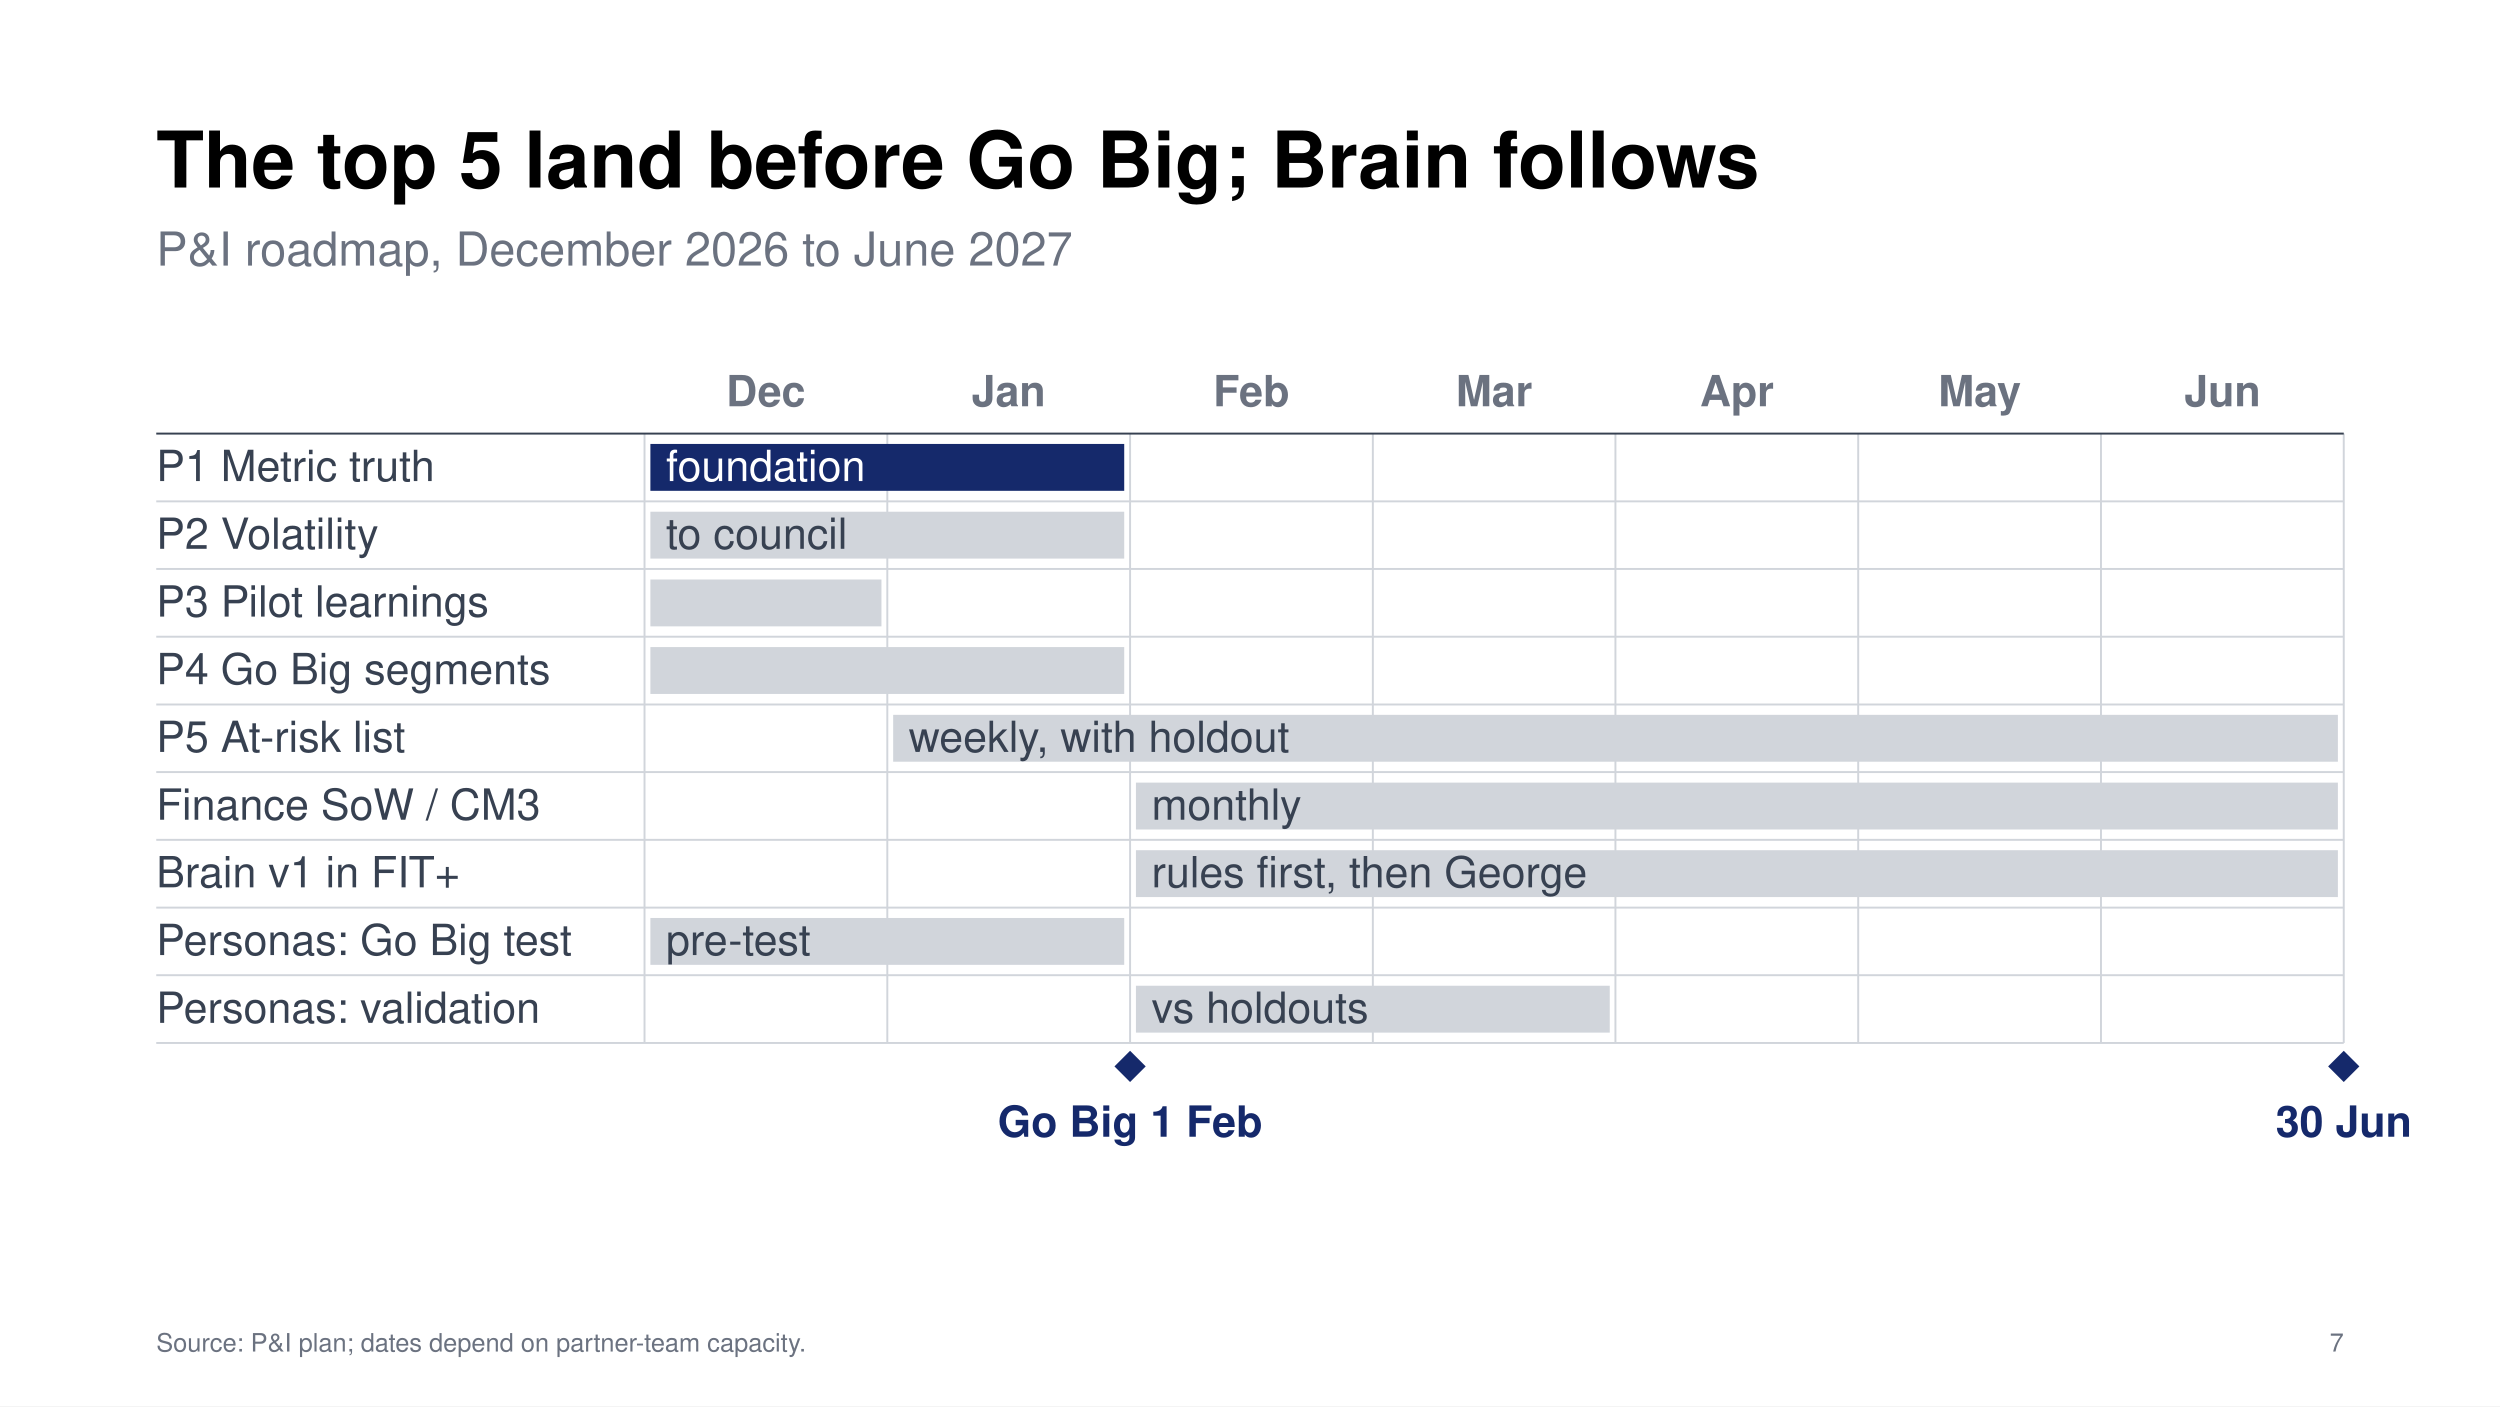
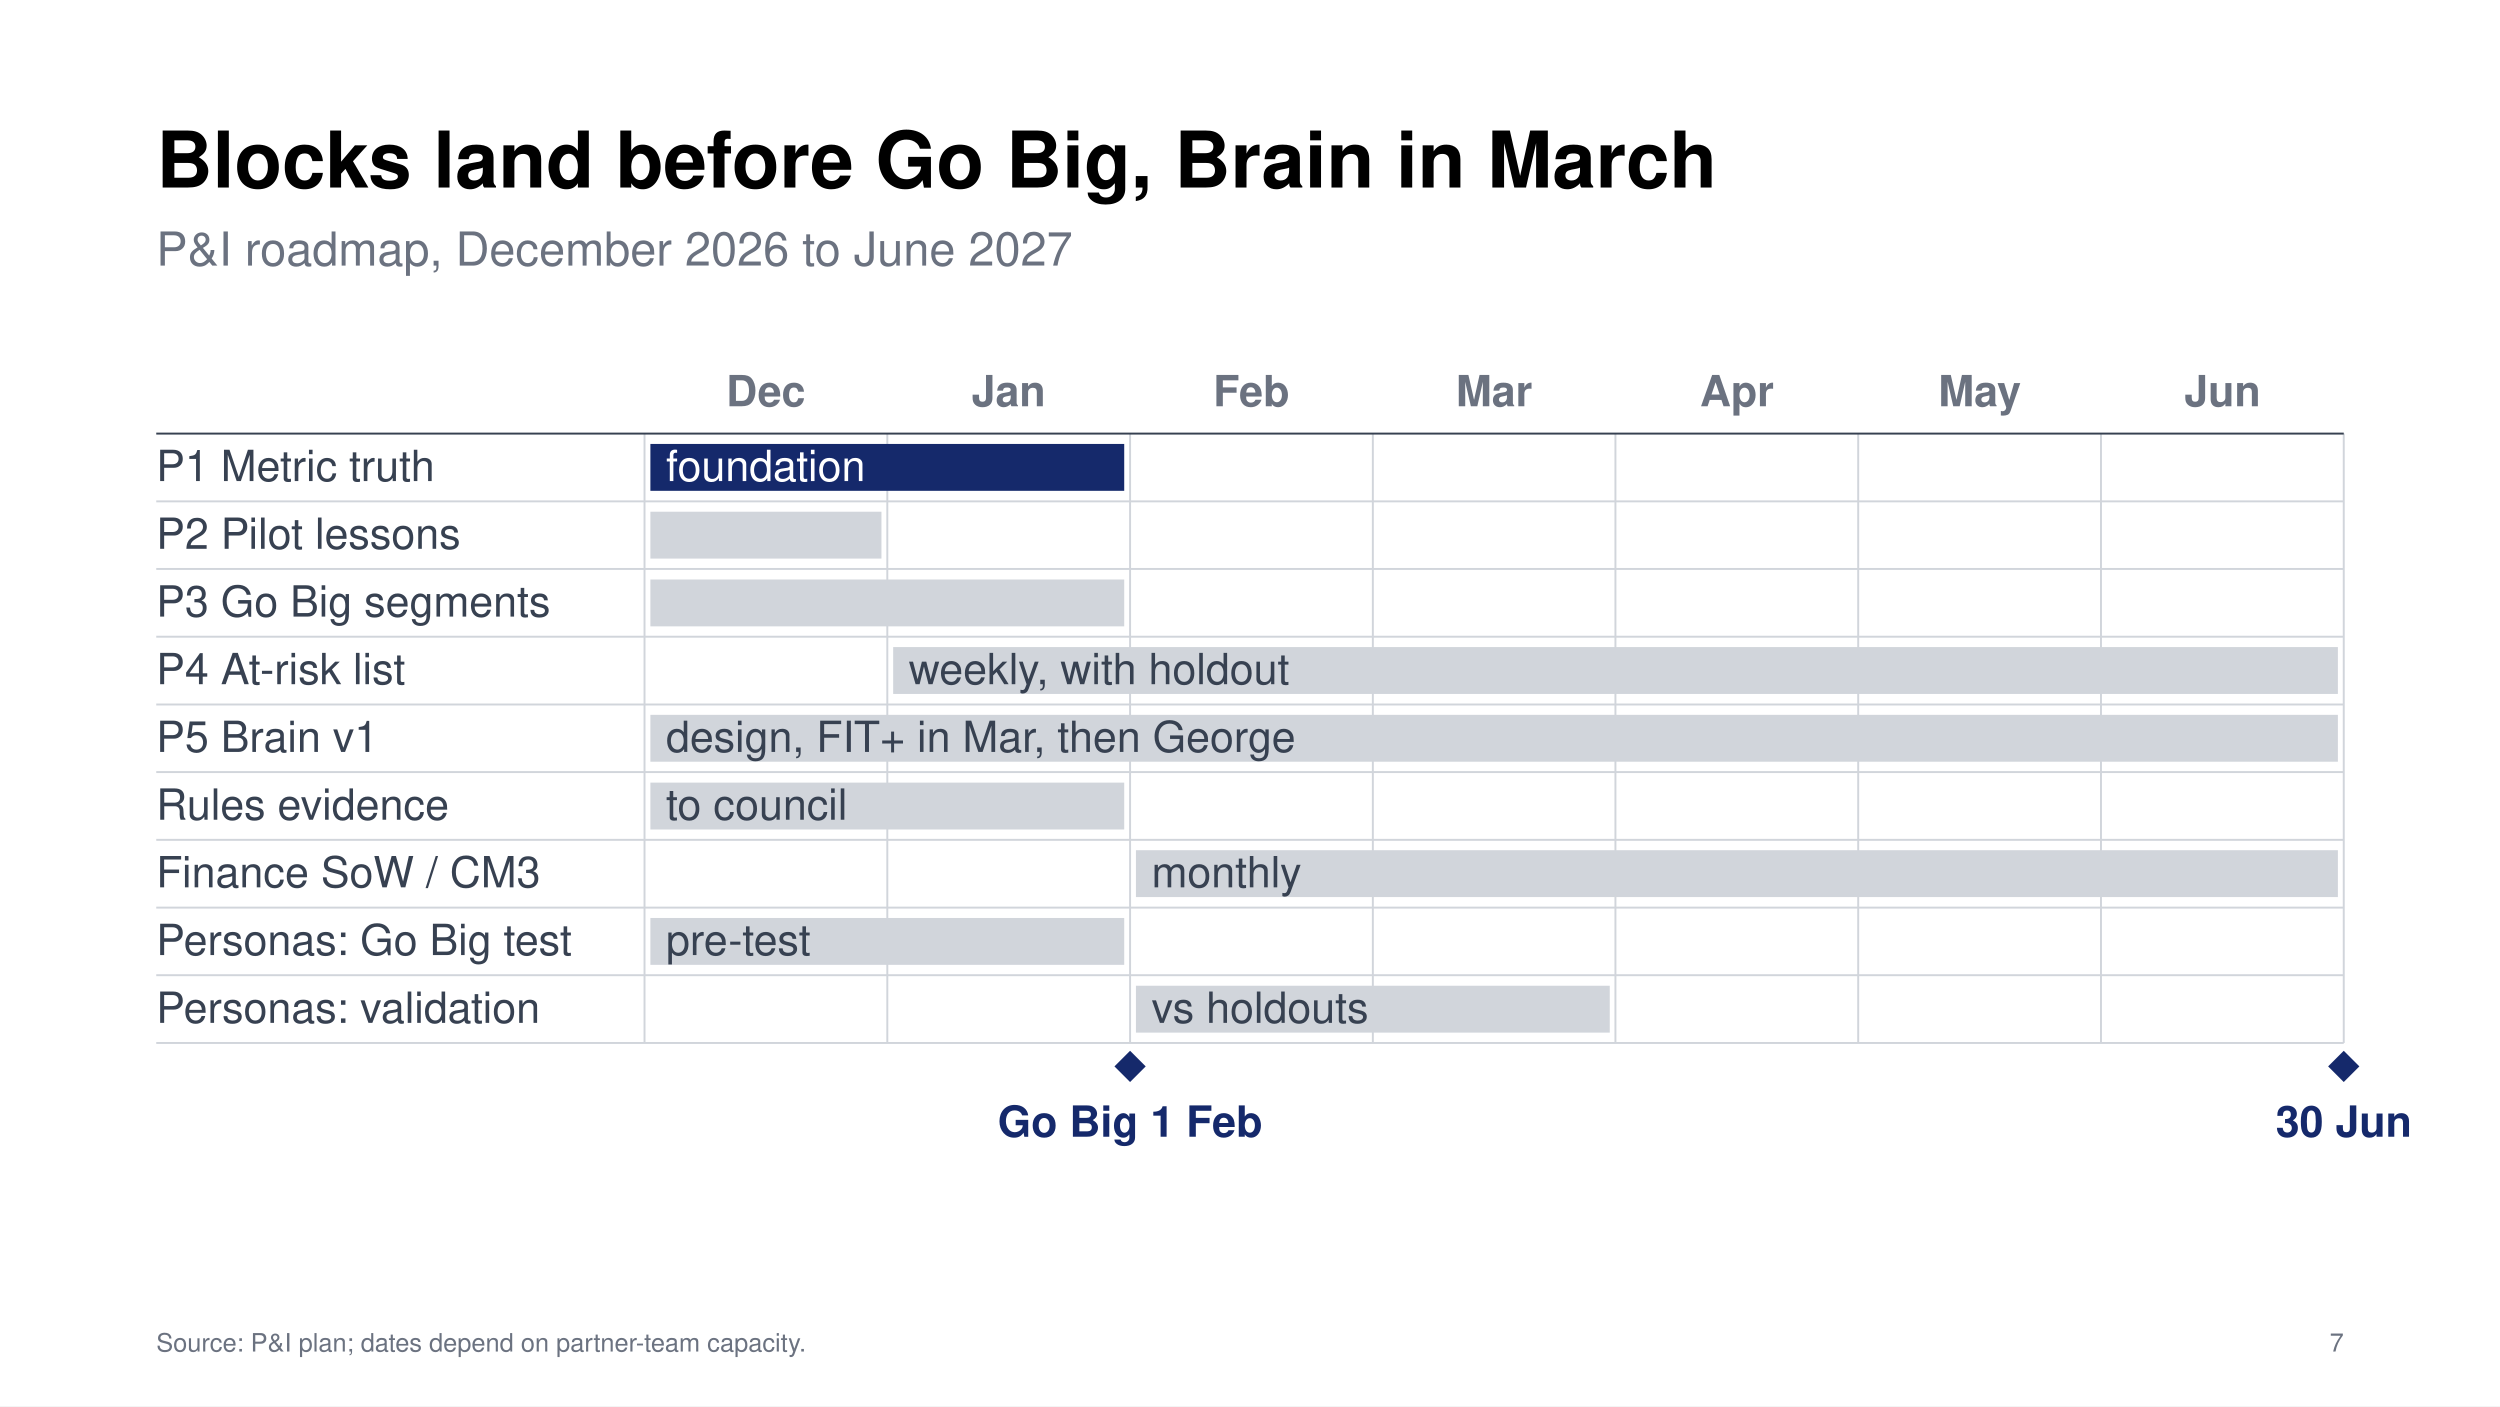
- <svg xmlns="http://www.w3.org/2000/svg" viewBox="0 0 1280 720" width="1280" height="720" role="img" aria-label="The top 5 land before Go Big; Brain follows">
+ <svg xmlns="http://www.w3.org/2000/svg" viewBox="0 0 1280 720" width="1280" height="720" role="img" aria-label="Blocks land before Go Big, Brain in March">
  <rect width="1280" height="720" fill="#FFFFFF" />
-   <text x="80.0" y="96.0" font-family="'Helvetica Neue', Helvetica, Arial, 'Hiragino Sans', 'Yu Gothic', 'Noto Sans JP', 'Meiryo', sans-serif" font-size="40" fill="#000000" font-weight="bold" text-anchor="start">The top 5 land before Go Big; Brain follows</text>
+   <text x="80.0" y="96.0" font-family="'Helvetica Neue', Helvetica, Arial, 'Hiragino Sans', 'Yu Gothic', 'Noto Sans JP', 'Meiryo', sans-serif" font-size="40" fill="#000000" font-weight="bold" text-anchor="start">Blocks land before Go Big, Brain in March</text>
  <text x="80.0" y="136.0" font-family="'Helvetica Neue', Helvetica, Arial, 'Hiragino Sans', 'Yu Gothic', 'Noto Sans JP', 'Meiryo', sans-serif" font-size="24" fill="#6B7280" font-weight="normal" text-anchor="start">P&amp;I roadmap, December 2026 to June 2027</text>
  <text x="392.1" y="208.0" font-family="'Helvetica Neue', Helvetica, Arial, 'Hiragino Sans', 'Yu Gothic', 'Noto Sans JP', 'Meiryo', sans-serif" font-size="22" fill="#6B7280" font-weight="600" text-anchor="middle">Dec</text>
  <line x1="330.0" y1="222.0" x2="330.0" y2="534.0" stroke="#D1D5DB" />
  <text x="516.4" y="208.0" font-family="'Helvetica Neue', Helvetica, Arial, 'Hiragino Sans', 'Yu Gothic', 'Noto Sans JP', 'Meiryo', sans-serif" font-size="22" fill="#6B7280" font-weight="600" text-anchor="middle">Jan</text>
  <line x1="454.3" y1="222.0" x2="454.3" y2="534.0" stroke="#D1D5DB" />
  <text x="640.7" y="208.0" font-family="'Helvetica Neue', Helvetica, Arial, 'Hiragino Sans', 'Yu Gothic', 'Noto Sans JP', 'Meiryo', sans-serif" font-size="22" fill="#6B7280" font-weight="600" text-anchor="middle">Feb</text>
  <line x1="578.6" y1="222.0" x2="578.6" y2="534.0" stroke="#D1D5DB" />
  <text x="765.0" y="208.0" font-family="'Helvetica Neue', Helvetica, Arial, 'Hiragino Sans', 'Yu Gothic', 'Noto Sans JP', 'Meiryo', sans-serif" font-size="22" fill="#6B7280" font-weight="600" text-anchor="middle">Mar</text>
  <line x1="702.9" y1="222.0" x2="702.9" y2="534.0" stroke="#D1D5DB" />
  <text x="889.3" y="208.0" font-family="'Helvetica Neue', Helvetica, Arial, 'Hiragino Sans', 'Yu Gothic', 'Noto Sans JP', 'Meiryo', sans-serif" font-size="22" fill="#6B7280" font-weight="600" text-anchor="middle">Apr</text>
  <line x1="827.1" y1="222.0" x2="827.1" y2="534.0" stroke="#D1D5DB" />
  <text x="1013.6" y="208.0" font-family="'Helvetica Neue', Helvetica, Arial, 'Hiragino Sans', 'Yu Gothic', 'Noto Sans JP', 'Meiryo', sans-serif" font-size="22" fill="#6B7280" font-weight="600" text-anchor="middle">May</text>
  <line x1="951.4" y1="222.0" x2="951.4" y2="534.0" stroke="#D1D5DB" />
  <text x="1137.9" y="208.0" font-family="'Helvetica Neue', Helvetica, Arial, 'Hiragino Sans', 'Yu Gothic', 'Noto Sans JP', 'Meiryo', sans-serif" font-size="22" fill="#6B7280" font-weight="600" text-anchor="middle">Jun</text>
  <line x1="1075.7" y1="222.0" x2="1075.7" y2="534.0" stroke="#D1D5DB" />
  <line x1="1200.0" y1="222.0" x2="1200.0" y2="534.0" stroke="#D1D5DB" />
  <line x1="80.0" y1="222.0" x2="1200.0" y2="222.0" stroke="#374151" />
  <text x="80.0" y="246.3" font-family="'Helvetica Neue', Helvetica, Arial, 'Hiragino Sans', 'Yu Gothic', 'Noto Sans JP', 'Meiryo', sans-serif" font-size="22" fill="#374151" font-weight="normal" text-anchor="start">P1 Metric truth</text>
  <rect x="333.0" y="227.3" width="242.6" height="24.0" fill="#15296B" stroke="none" />
  <text x="341.0" y="246.3" font-family="'Helvetica Neue', Helvetica, Arial, 'Hiragino Sans', 'Yu Gothic', 'Noto Sans JP', 'Meiryo', sans-serif" font-size="22" fill="#FFFFFF" font-weight="normal" text-anchor="start">foundation</text>
  <line x1="80.0" y1="256.7" x2="1200.0" y2="256.7" stroke="#D1D5DB" />
-   <text x="80.0" y="281.0" font-family="'Helvetica Neue', Helvetica, Arial, 'Hiragino Sans', 'Yu Gothic', 'Noto Sans JP', 'Meiryo', sans-serif" font-size="22" fill="#374151" font-weight="normal" text-anchor="start">P2 Volatility</text>
-   <rect x="333.0" y="262.0" width="242.6" height="24.0" fill="#D1D5DB" stroke="none" />
-   <text x="341.0" y="281.0" font-family="'Helvetica Neue', Helvetica, Arial, 'Hiragino Sans', 'Yu Gothic', 'Noto Sans JP', 'Meiryo', sans-serif" font-size="22" fill="#374151" font-weight="normal" text-anchor="start">to council</text>
+   <text x="80.0" y="281.0" font-family="'Helvetica Neue', Helvetica, Arial, 'Hiragino Sans', 'Yu Gothic', 'Noto Sans JP', 'Meiryo', sans-serif" font-size="22" fill="#374151" font-weight="normal" text-anchor="start">P2 Pilot lessons</text>
+   <rect x="333.0" y="262.0" width="118.3" height="24.0" fill="#D1D5DB" stroke="none" />
  <line x1="80.0" y1="291.3" x2="1200.0" y2="291.3" stroke="#D1D5DB" />
-   <text x="80.0" y="315.7" font-family="'Helvetica Neue', Helvetica, Arial, 'Hiragino Sans', 'Yu Gothic', 'Noto Sans JP', 'Meiryo', sans-serif" font-size="22" fill="#374151" font-weight="normal" text-anchor="start">P3 Pilot learnings</text>
-   <rect x="333.0" y="296.7" width="118.3" height="24.0" fill="#D1D5DB" stroke="none" />
+   <text x="80.0" y="315.7" font-family="'Helvetica Neue', Helvetica, Arial, 'Hiragino Sans', 'Yu Gothic', 'Noto Sans JP', 'Meiryo', sans-serif" font-size="22" fill="#374151" font-weight="normal" text-anchor="start">P3 Go Big segments</text>
+   <rect x="333.0" y="296.7" width="242.6" height="24.0" fill="#D1D5DB" stroke="none" />
  <line x1="80.0" y1="326.0" x2="1200.0" y2="326.0" stroke="#D1D5DB" />
-   <text x="80.0" y="350.3" font-family="'Helvetica Neue', Helvetica, Arial, 'Hiragino Sans', 'Yu Gothic', 'Noto Sans JP', 'Meiryo', sans-serif" font-size="22" fill="#374151" font-weight="normal" text-anchor="start">P4 Go Big segments</text>
-   <rect x="333.0" y="331.3" width="242.6" height="24.0" fill="#D1D5DB" stroke="none" />
+   <text x="80.0" y="350.3" font-family="'Helvetica Neue', Helvetica, Arial, 'Hiragino Sans', 'Yu Gothic', 'Noto Sans JP', 'Meiryo', sans-serif" font-size="22" fill="#374151" font-weight="normal" text-anchor="start">P4 At-risk list</text>
+   <rect x="457.3" y="331.3" width="739.7" height="24.0" fill="#D1D5DB" stroke="none" />
+   <text x="465.3" y="350.3" font-family="'Helvetica Neue', Helvetica, Arial, 'Hiragino Sans', 'Yu Gothic', 'Noto Sans JP', 'Meiryo', sans-serif" font-size="22" fill="#374151" font-weight="normal" text-anchor="start">weekly, with holdout</text>
  <line x1="80.0" y1="360.7" x2="1200.0" y2="360.7" stroke="#D1D5DB" />
-   <text x="80.0" y="385.0" font-family="'Helvetica Neue', Helvetica, Arial, 'Hiragino Sans', 'Yu Gothic', 'Noto Sans JP', 'Meiryo', sans-serif" font-size="22" fill="#374151" font-weight="normal" text-anchor="start">P5 At-risk list</text>
-   <rect x="457.3" y="366.0" width="739.7" height="24.0" fill="#D1D5DB" stroke="none" />
-   <text x="465.3" y="385.0" font-family="'Helvetica Neue', Helvetica, Arial, 'Hiragino Sans', 'Yu Gothic', 'Noto Sans JP', 'Meiryo', sans-serif" font-size="22" fill="#374151" font-weight="normal" text-anchor="start">weekly, with holdout</text>
+   <text x="80.0" y="385.0" font-family="'Helvetica Neue', Helvetica, Arial, 'Hiragino Sans', 'Yu Gothic', 'Noto Sans JP', 'Meiryo', sans-serif" font-size="22" fill="#374151" font-weight="normal" text-anchor="start">P5 Brain v1</text>
+   <rect x="333.0" y="366.0" width="864.0" height="24.0" fill="#D1D5DB" stroke="none" />
+   <text x="341.0" y="385.0" font-family="'Helvetica Neue', Helvetica, Arial, 'Hiragino Sans', 'Yu Gothic', 'Noto Sans JP', 'Meiryo', sans-serif" font-size="22" fill="#374151" font-weight="normal" text-anchor="start">design, FIT+ in Mar, then George</text>
  <line x1="80.0" y1="395.3" x2="1200.0" y2="395.3" stroke="#D1D5DB" />
-   <text x="80.0" y="419.7" font-family="'Helvetica Neue', Helvetica, Arial, 'Hiragino Sans', 'Yu Gothic', 'Noto Sans JP', 'Meiryo', sans-serif" font-size="22" fill="#374151" font-weight="normal" text-anchor="start">Finance SoW / CM3</text>
-   <rect x="581.6" y="400.7" width="615.4" height="24.0" fill="#D1D5DB" stroke="none" />
-   <text x="589.6" y="419.7" font-family="'Helvetica Neue', Helvetica, Arial, 'Hiragino Sans', 'Yu Gothic', 'Noto Sans JP', 'Meiryo', sans-serif" font-size="22" fill="#374151" font-weight="normal" text-anchor="start">monthly</text>
+   <text x="80.0" y="419.7" font-family="'Helvetica Neue', Helvetica, Arial, 'Hiragino Sans', 'Yu Gothic', 'Noto Sans JP', 'Meiryo', sans-serif" font-size="22" fill="#374151" font-weight="normal" text-anchor="start">Rules evidence</text>
+   <rect x="333.0" y="400.7" width="242.6" height="24.0" fill="#D1D5DB" stroke="none" />
+   <text x="341.0" y="419.7" font-family="'Helvetica Neue', Helvetica, Arial, 'Hiragino Sans', 'Yu Gothic', 'Noto Sans JP', 'Meiryo', sans-serif" font-size="22" fill="#374151" font-weight="normal" text-anchor="start">to council</text>
  <line x1="80.0" y1="430.0" x2="1200.0" y2="430.0" stroke="#D1D5DB" />
-   <text x="80.0" y="454.3" font-family="'Helvetica Neue', Helvetica, Arial, 'Hiragino Sans', 'Yu Gothic', 'Noto Sans JP', 'Meiryo', sans-serif" font-size="22" fill="#374151" font-weight="normal" text-anchor="start">Brain v1 in FIT+</text>
+   <text x="80.0" y="454.3" font-family="'Helvetica Neue', Helvetica, Arial, 'Hiragino Sans', 'Yu Gothic', 'Noto Sans JP', 'Meiryo', sans-serif" font-size="22" fill="#374151" font-weight="normal" text-anchor="start">Finance SoW / CM3</text>
  <rect x="581.6" y="435.3" width="615.4" height="24.0" fill="#D1D5DB" stroke="none" />
-   <text x="589.6" y="454.3" font-family="'Helvetica Neue', Helvetica, Arial, 'Hiragino Sans', 'Yu Gothic', 'Noto Sans JP', 'Meiryo', sans-serif" font-size="22" fill="#374151" font-weight="normal" text-anchor="start">rules first, then George</text>
+   <text x="589.6" y="454.3" font-family="'Helvetica Neue', Helvetica, Arial, 'Hiragino Sans', 'Yu Gothic', 'Noto Sans JP', 'Meiryo', sans-serif" font-size="22" fill="#374151" font-weight="normal" text-anchor="start">monthly</text>
  <line x1="80.0" y1="464.7" x2="1200.0" y2="464.7" stroke="#D1D5DB" />
  <text x="80.0" y="489.0" font-family="'Helvetica Neue', Helvetica, Arial, 'Hiragino Sans', 'Yu Gothic', 'Noto Sans JP', 'Meiryo', sans-serif" font-size="22" fill="#374151" font-weight="normal" text-anchor="start">Personas: Go Big test</text>
  <rect x="333.0" y="470.0" width="242.6" height="24.0" fill="#D1D5DB" stroke="none" />
  <text x="341.0" y="489.0" font-family="'Helvetica Neue', Helvetica, Arial, 'Hiragino Sans', 'Yu Gothic', 'Noto Sans JP', 'Meiryo', sans-serif" font-size="22" fill="#374151" font-weight="normal" text-anchor="start">pre-test</text>
  <line x1="80.0" y1="499.3" x2="1200.0" y2="499.3" stroke="#D1D5DB" />
  <text x="80.0" y="523.7" font-family="'Helvetica Neue', Helvetica, Arial, 'Hiragino Sans', 'Yu Gothic', 'Noto Sans JP', 'Meiryo', sans-serif" font-size="22" fill="#374151" font-weight="normal" text-anchor="start">Personas: validation</text>
  <rect x="581.6" y="504.7" width="242.6" height="24.0" fill="#D1D5DB" stroke="none" />
  <text x="589.6" y="523.7" font-family="'Helvetica Neue', Helvetica, Arial, 'Hiragino Sans', 'Yu Gothic', 'Noto Sans JP', 'Meiryo', sans-serif" font-size="22" fill="#374151" font-weight="normal" text-anchor="start">vs holdouts</text>
  <line x1="80.0" y1="534.0" x2="1200.0" y2="534.0" stroke="#D1D5DB" />
  <path d="M 578.6 538.0 L 586.6 546.0 L 578.6 554.0 L 570.6 546.0 Z" fill="#15296B" />
  <text x="578.6" y="582.0" font-family="'Helvetica Neue', Helvetica, Arial, 'Hiragino Sans', 'Yu Gothic', 'Noto Sans JP', 'Meiryo', sans-serif" font-size="22" fill="#15296B" font-weight="600" text-anchor="middle">Go Big 1 Feb</text>
  <path d="M 1200.0 538.0 L 1208.0 546.0 L 1200.0 554.0 L 1192.0 546.0 Z" fill="#15296B" />
  <text x="1200.0" y="582.0" font-family="'Helvetica Neue', Helvetica, Arial, 'Hiragino Sans', 'Yu Gothic', 'Noto Sans JP', 'Meiryo', sans-serif" font-size="22" fill="#15296B" font-weight="600" text-anchor="middle">30 Jun</text>
  <text x="80.0" y="630.0" font-family="'Helvetica Neue', Helvetica, Arial, 'Hiragino Sans', 'Yu Gothic', 'Noto Sans JP', 'Meiryo', sans-serif" font-size="24" fill="#15296B" font-weight="600" text-anchor="start" />
  <text x="80.0" y="660.0" font-family="'Helvetica Neue', Helvetica, Arial, 'Hiragino Sans', 'Yu Gothic', 'Noto Sans JP', 'Meiryo', sans-serif" font-size="24" fill="#15296B" font-weight="600" text-anchor="start" />
  <text x="80.0" y="692.0" font-family="'Helvetica Neue', Helvetica, Arial, 'Hiragino Sans', 'Yu Gothic', 'Noto Sans JP', 'Meiryo', sans-serif" font-size="13" fill="#6B7280" font-weight="normal" text-anchor="start">Source: P&amp;I plan; dates depend on partner-team capacity.</text>
  <text x="1200.0" y="692.0" font-family="'Helvetica Neue', Helvetica, Arial, 'Hiragino Sans', 'Yu Gothic', 'Noto Sans JP', 'Meiryo', sans-serif" font-size="13" fill="#6B7280" font-weight="normal" text-anchor="end">7</text>
</svg>
